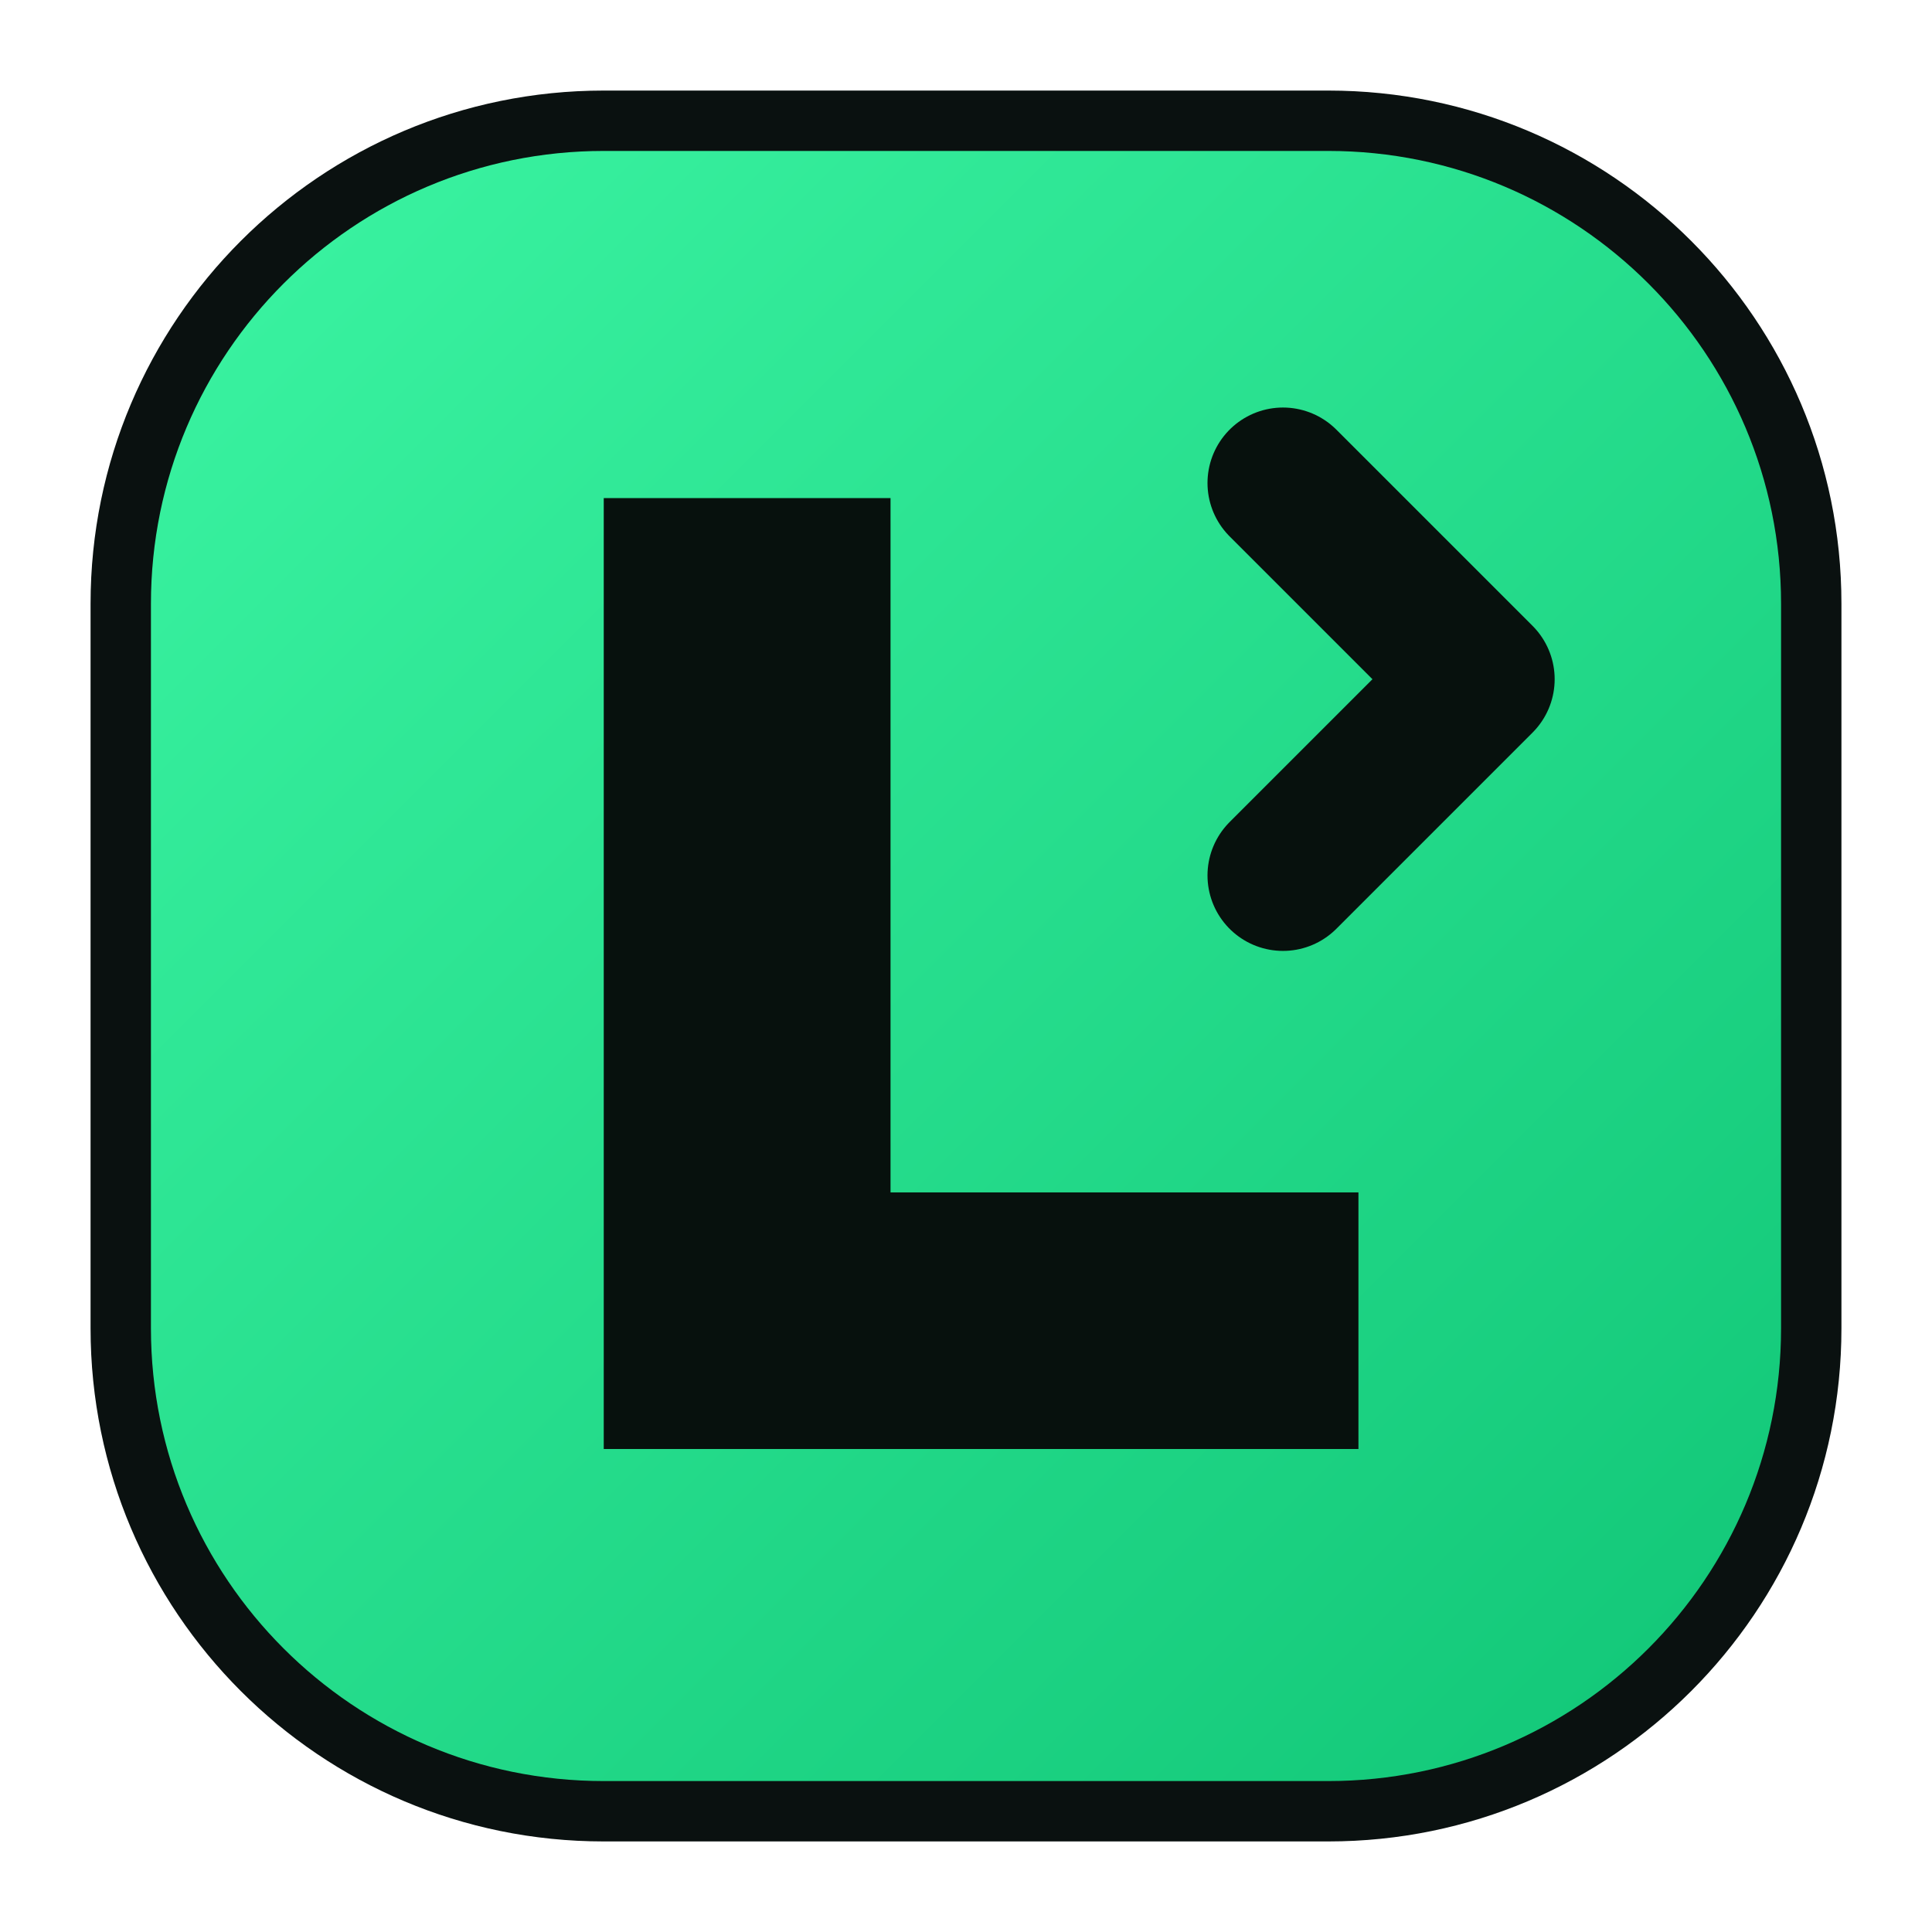
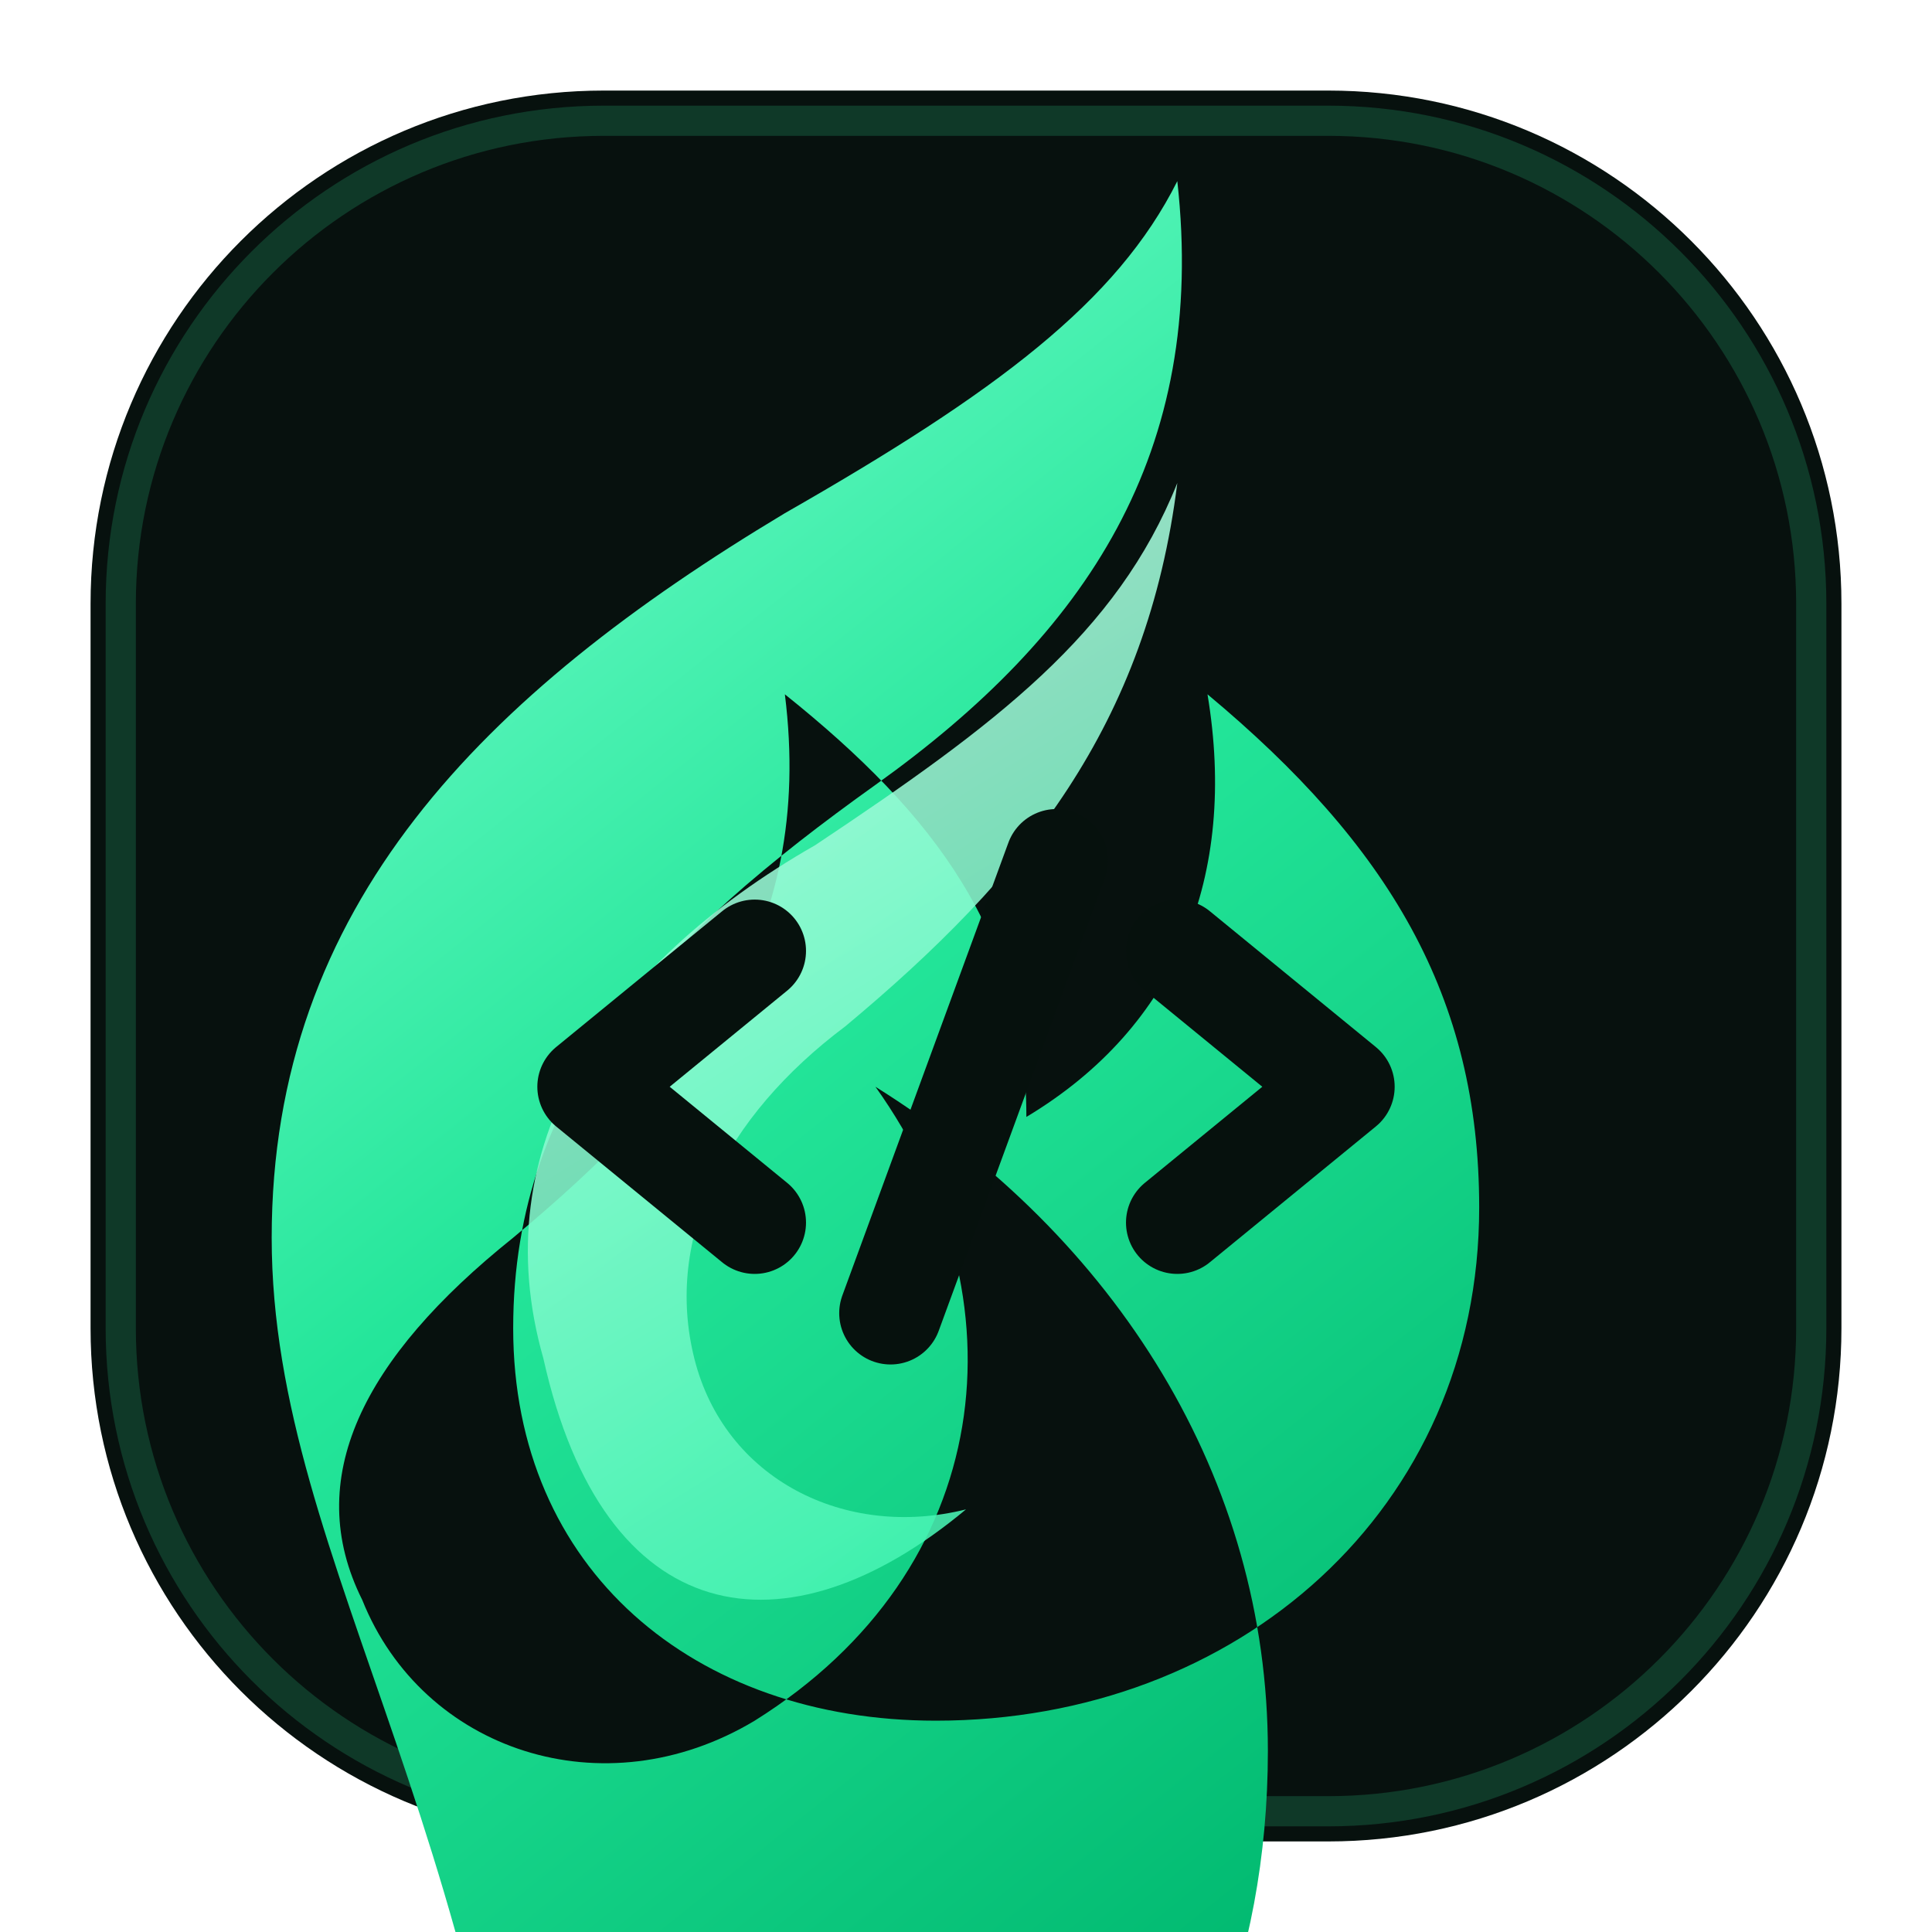
<svg xmlns="http://www.w3.org/2000/svg" viewBox="0 0 64 64">
  <defs>
-     <linearGradient id="g" x1="8" y1="8" x2="56" y2="56" gradientUnits="userSpaceOnUse">
-       <stop stop-color="#39F2A0" />
-       <stop offset="1" stop-color="#13C879" />
+     <linearGradient id="ls" x1="12" y1="8" x2="52" y2="58" gradientUnits="userSpaceOnUse">
+       <stop stop-color="#7CFFD0" />
+       <stop offset="0.45" stop-color="#24E69A" />
+       <stop offset="1" stop-color="#00B86F" />
+     </linearGradient>
+     <linearGradient id="shine" x1="18" y1="14" x2="39" y2="48" gradientUnits="userSpaceOnUse">
+       <stop stop-color="#D7FFF0" />
+       <stop offset="1" stop-color="#41F4B1" />
    </linearGradient>
  </defs>
-   <rect x="3" y="3" width="58" height="58" rx="17" fill="#0A1110" />
-   <rect x="5" y="5" width="54" height="54" rx="15" fill="url(#g)" />
-   <path d="M20 16.5h9.5v23H45V48H20V16.5Z" fill="#07110D" />
-   <path d="M42.5 16 49 22.5 42.5 29" fill="none" stroke="#07110D" stroke-width="5" stroke-linecap="round" stroke-linejoin="round" />
+   <rect x="3" y="3" width="58" height="58" rx="17" fill="#07110E" />
+   <rect x="4" y="4" width="56" height="56" rx="16" fill="none" stroke="#34EEA2" stroke-opacity=".18" />
+   <path d="M39 6c1 9-3 15-10 20-7 5-12 10-12 18 0 8 6 13 14 13 10 0 18-7 18-17 0-7-3-12-9-17 1 6-1 11-6 14 0-6-3-10-8-14 1 8-3 13-9 18-5 4-7 8-5 12 2 5 8 7 13 4 8-5 9-14 4-21 8 5 13 13 13 22 0 14-10 24-24 24C17 61 9 52 9 41c0-11 7-18 17-24 7-4 11-7 13-11Z" fill="url(#ls)" />
+   <path d="M18 45c-2-7 2-13 9-17 6-4 10-7 12-12-1 8-5 13-11 18-4 3-6 7-5 11 1 4 5 6 9 5-6 5-12 4-14-5Z" fill="url(#shine)" fill-opacity=".88" />
+   <path d="M25 31.5 19.5 36 25 40.5M39 31.5 44.5 36 39 40.5M35 28.5 29.5 43.5" fill="none" stroke="#06110D" stroke-width="3.4" stroke-linecap="round" stroke-linejoin="round" />
</svg>
